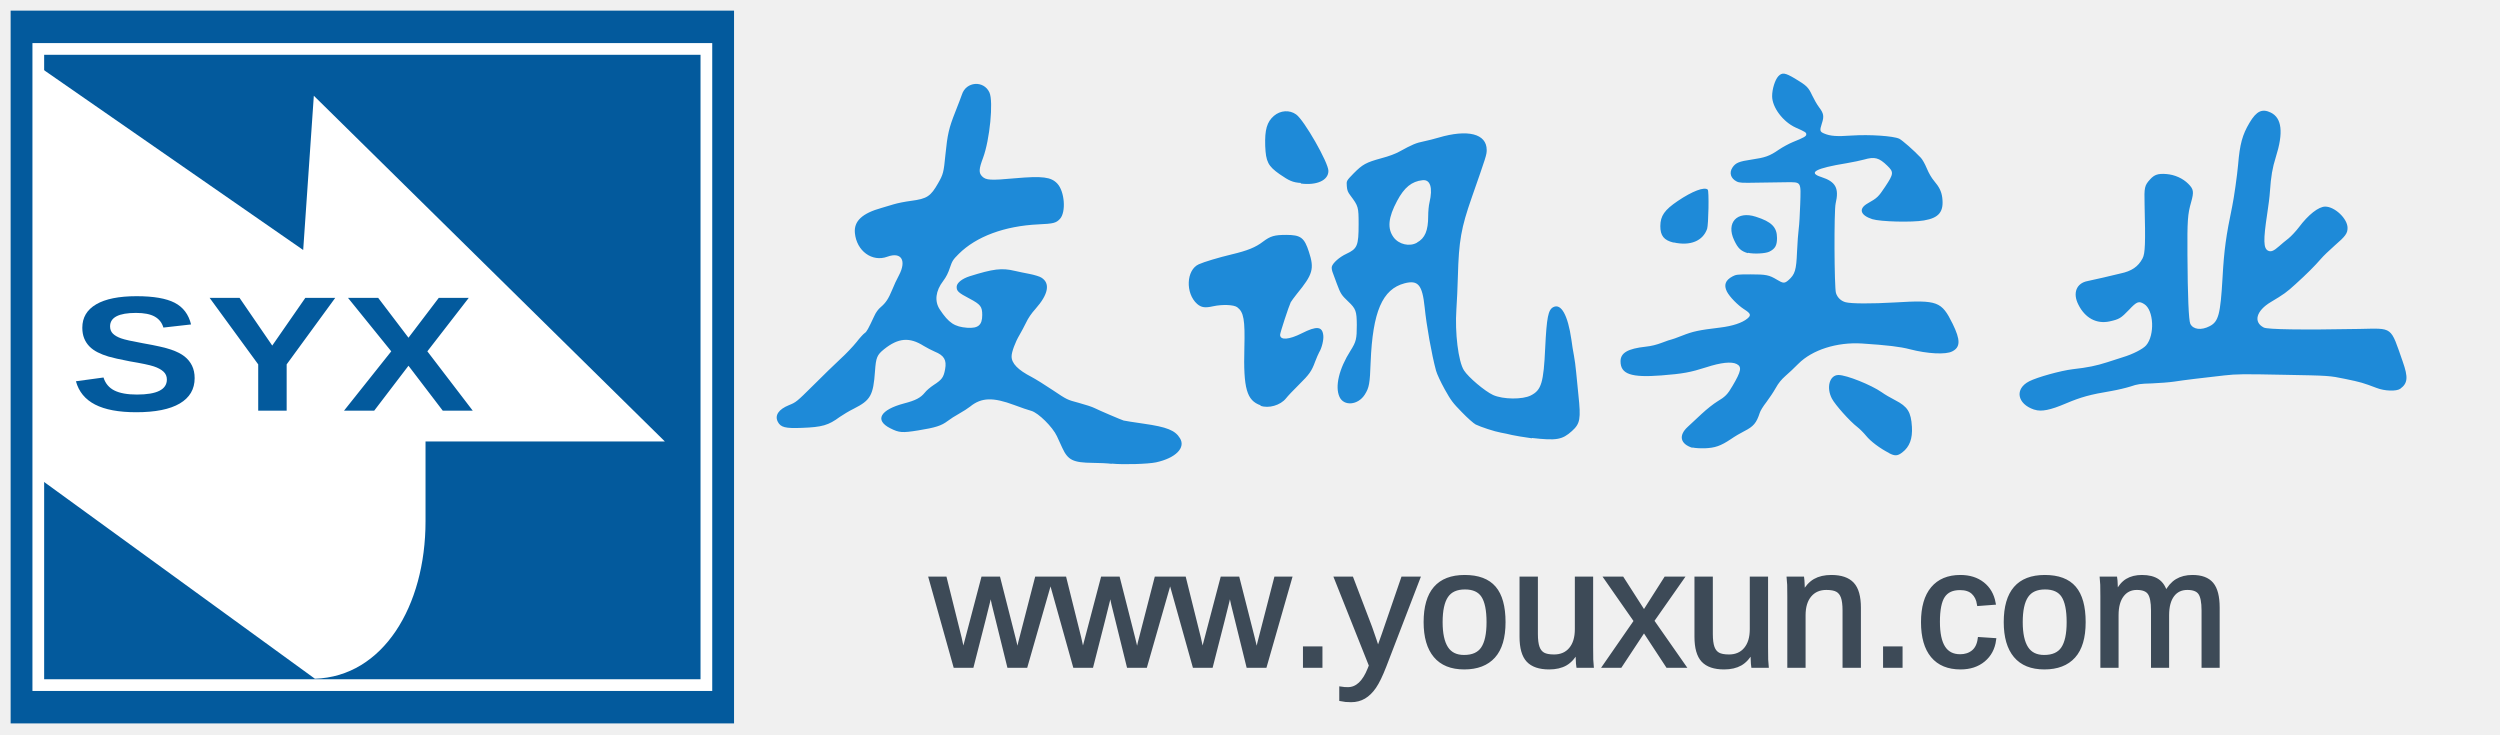
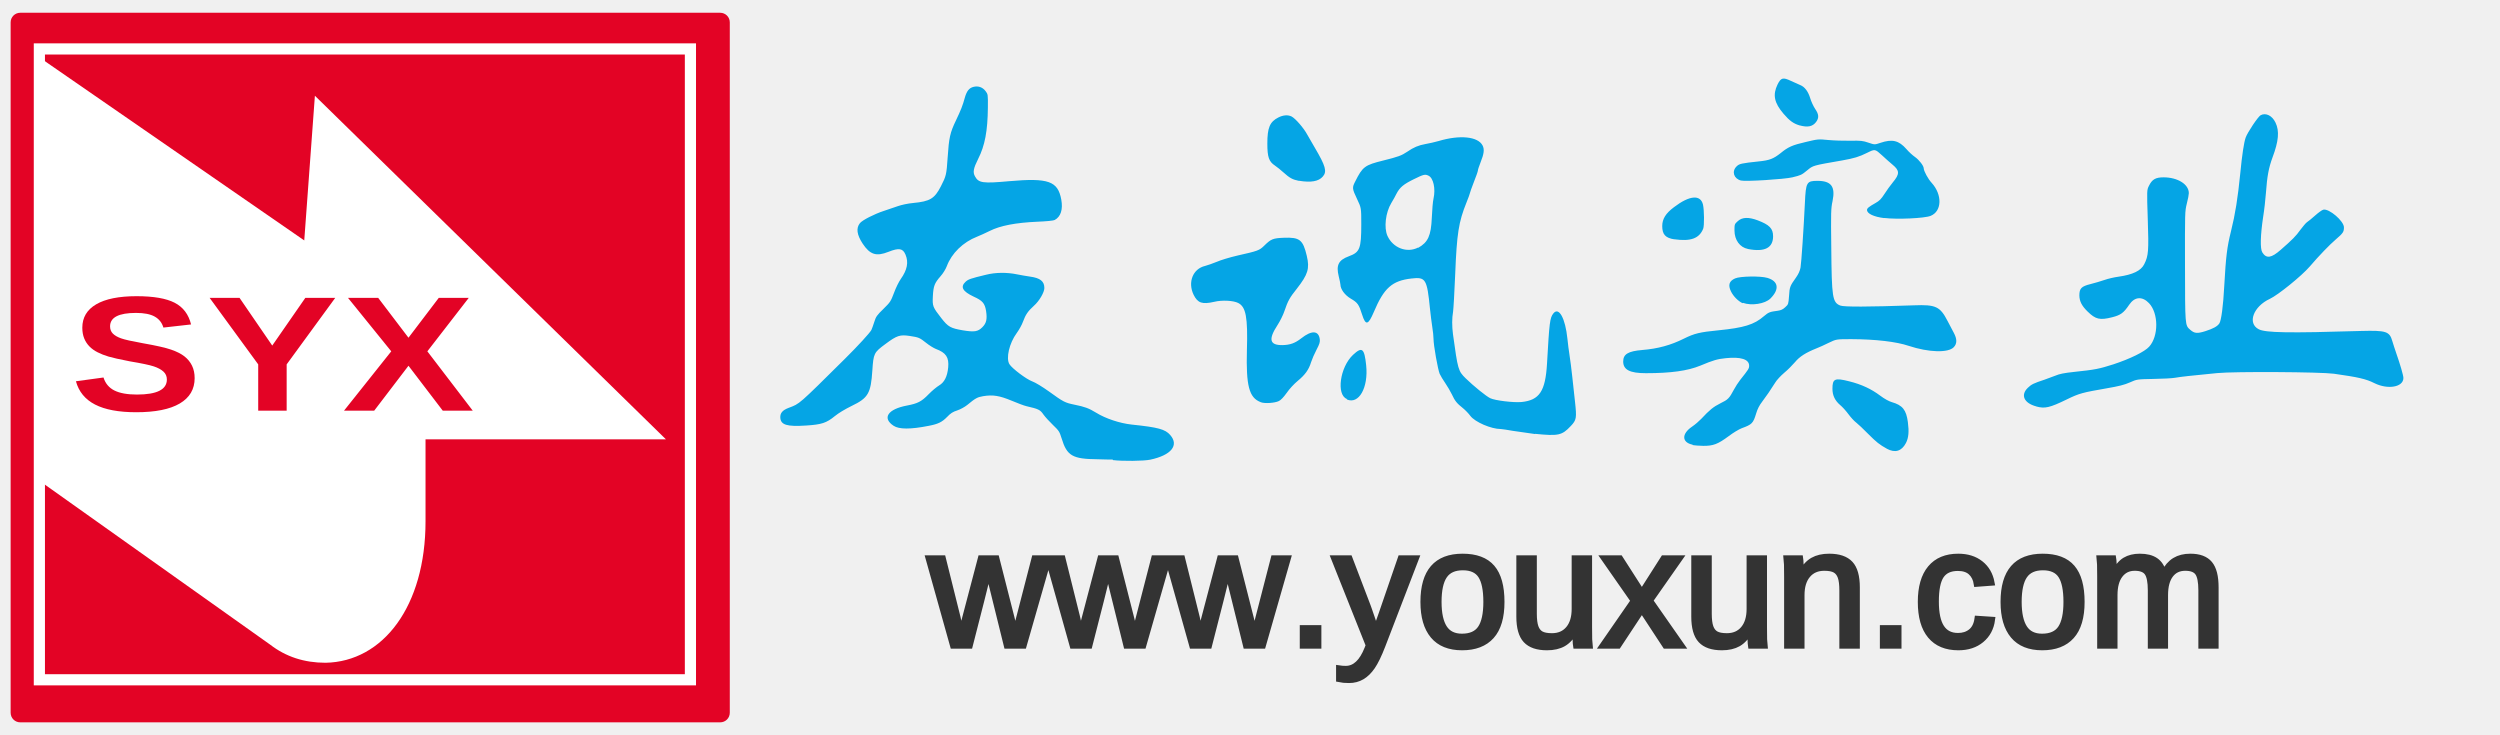
<svg xmlns="http://www.w3.org/2000/svg" viewBox="10 9 235 69" role="img" aria-label="友讯实业">
-   <rect x="11" y="10" width="68" height="67" fill="#035A9D" />
-   <rect x="13.6" y="13.6" width="62.8" height="59.8" fill="none" stroke="#fff" stroke-width="1.1" />
-   <path d="M14 15.5L38.5 32.5L39.5 18L72.5 50.5L50 50.5L50 58C50 66 46 72.6 39.6 72.8L14 54.2Z" fill="#fff" />
-   <path d="M28.297 44.546Q28.297 46.103 26.9 46.927Q25.504 47.75 22.803 47.75Q20.338 47.75 18.937 47.028Q17.537 46.306 17.137 44.839L19.729 44.485Q19.993 45.328 20.757 45.708Q21.521 46.088 22.876 46.088Q25.686 46.088 25.686 44.674Q25.686 44.222 25.363 43.929Q25.04 43.635 24.454 43.44Q23.867 43.244 22.203 42.966Q20.766 42.687 20.202 42.518Q19.638 42.349 19.183 42.119Q18.728 41.89 18.41 41.567Q18.092 41.243 17.914 40.807Q17.737 40.37 17.737 39.806Q17.737 38.369 19.042 37.606Q20.347 36.842 22.839 36.842Q25.222 36.842 26.418 37.459Q27.614 38.076 27.96 39.498L25.359 39.791Q25.159 39.106 24.545 38.76Q23.931 38.414 22.785 38.414Q20.347 38.414 20.347 39.678Q20.347 40.092 20.606 40.355Q20.866 40.619 21.375 40.803Q21.884 40.987 23.44 41.266Q25.286 41.589 26.082 41.864Q26.878 42.138 27.342 42.503Q27.805 42.868 28.051 43.376Q28.297 43.884 28.297 44.546ZM36.946 43.252V47.6H34.272V43.252L29.706 37.0H32.517L35.591 41.484L38.701 37.0H41.512ZM51.617 47.6 48.397 43.38 45.177 47.6H42.34L46.778 42.025L42.712 37.0H45.55L48.397 40.746L51.244 37.0H54.063L50.171 42.025L54.436 47.6Z" fill="#035A9D" />
-   <path d="M 114.50 52.60 C 114.11 52.55 113.32 52.51 112.73 52.51 C 110.88 52.49 110.39 52.26 109.86 51.11 C 109.71 50.80 109.48 50.30 109.35 50.00 C 108.95 49.14 107.60 47.80 106.94 47.62 C 106.68 47.55 105.96 47.31 105.36 47.08 C 103.33 46.32 102.25 46.36 101.19 47.22 C 100.99 47.38 100.54 47.67 100.18 47.87 C 99.81 48.07 99.32 48.39 99.07 48.58 C 98.49 49.02 97.92 49.20 96.30 49.46 C 94.81 49.70 94.52 49.68 93.69 49.26 C 92.18 48.50 92.73 47.52 94.99 46.92 C 96.07 46.64 96.54 46.39 96.93 45.91 C 97.08 45.71 97.45 45.40 97.75 45.20 C 98.54 44.69 98.70 44.48 98.84 43.71 C 99.00 42.84 98.75 42.41 97.86 42.05 C 97.58 41.93 97.12 41.69 96.82 41.51 C 95.49 40.67 94.43 40.76 93.10 41.83 C 92.44 42.36 92.34 42.61 92.25 43.89 C 92.09 46.17 91.83 46.62 90.27 47.41 C 89.82 47.63 89.23 47.99 88.94 48.19 C 87.87 48.98 87.29 49.15 85.37 49.22 C 83.82 49.28 83.39 49.17 83.12 48.66 C 82.80 48.05 83.18 47.48 84.17 47.08 C 84.82 46.82 84.89 46.77 86.45 45.22 C 87.33 44.34 88.47 43.23 88.99 42.75 C 89.51 42.28 90.19 41.56 90.51 41.16 C 90.82 40.76 91.17 40.38 91.28 40.31 C 91.47 40.19 91.61 39.93 92.17 38.73 C 92.34 38.35 92.55 38.07 92.80 37.86 C 93.27 37.46 93.52 37.08 93.87 36.23 C 94.02 35.85 94.30 35.24 94.50 34.88 C 95.24 33.48 94.72 32.65 93.41 33.13 C 91.98 33.66 90.52 32.59 90.36 30.91 C 90.25 29.79 91.04 29.05 92.88 28.54 C 93.15 28.46 93.67 28.31 94.02 28.20 C 94.38 28.09 95.10 27.95 95.64 27.88 C 97.15 27.68 97.48 27.46 98.19 26.21 C 98.66 25.39 98.71 25.20 98.87 23.54 C 99.06 21.65 99.19 21.05 99.79 19.54 C 100.08 18.81 100.36 18.07 100.42 17.89 C 100.81 16.65 102.48 16.53 103.01 17.70 C 103.39 18.55 103.04 22.13 102.41 23.83 C 102.01 24.89 101.99 25.25 102.32 25.58 C 102.68 25.94 103.10 25.97 105.38 25.76 C 108.00 25.53 108.80 25.63 109.39 26.26 C 110.08 27.00 110.22 28.93 109.64 29.57 C 109.28 29.96 109.03 30.03 107.62 30.09 C 104.43 30.24 101.77 31.23 100.12 32.87 C 99.58 33.41 99.51 33.52 99.29 34.17 C 99.13 34.66 98.94 35.04 98.66 35.41 C 97.94 36.35 97.83 37.32 98.34 38.09 C 99.18 39.36 99.73 39.72 100.92 39.81 C 101.95 39.88 102.33 39.56 102.33 38.61 C 102.33 37.82 102.18 37.62 101.12 37.06 C 100.07 36.51 99.90 36.35 99.93 35.92 C 99.96 35.58 100.45 35.19 101.14 34.97 C 103.37 34.27 104.17 34.17 105.38 34.46 C 105.70 34.53 106.33 34.67 106.78 34.75 C 107.23 34.84 107.73 34.99 107.88 35.09 C 108.75 35.62 108.55 36.67 107.33 38.04 C 106.95 38.46 106.64 38.92 106.45 39.33 C 106.28 39.67 106.00 40.21 105.82 40.51 C 105.43 41.17 105.09 42.09 105.09 42.49 C 105.08 43.15 105.68 43.77 106.96 44.43 C 107.32 44.62 108.23 45.18 108.97 45.68 C 110.31 46.58 110.32 46.58 111.41 46.87 C 112.01 47.03 112.68 47.25 112.89 47.36 C 113.33 47.58 115.36 48.45 115.62 48.53 C 115.72 48.56 116.57 48.69 117.53 48.83 C 119.69 49.14 120.47 49.45 120.92 50.20 C 121.47 51.09 120.51 52.06 118.67 52.46 C 117.94 52.62 115.58 52.69 114.50 52.58 Z M 187.60 51.60 C 186.70 51.14 185.84 50.49 185.41 49.96 C 185.18 49.68 184.81 49.31 184.59 49.14 C 183.88 48.60 182.51 47.06 182.20 46.47 C 181.65 45.42 181.98 44.25 182.82 44.25 C 183.57 44.25 185.89 45.18 186.88 45.87 C 187.15 46.07 187.72 46.40 188.15 46.62 C 189.32 47.22 189.64 47.73 189.72 49.12 C 189.79 50.23 189.50 51.01 188.81 51.53 C 188.37 51.87 188.11 51.88 187.56 51.59 Z M 169.10 51.10 C 167.94 50.74 167.76 49.94 168.64 49.13 C 168.89 48.90 169.49 48.35 169.95 47.91 C 170.42 47.47 171.08 46.95 171.41 46.75 C 172.18 46.29 172.39 46.08 172.86 45.27 C 173.68 43.88 173.75 43.48 173.25 43.22 C 172.76 42.97 171.78 43.07 170.37 43.53 C 168.90 44.00 168.21 44.13 166.17 44.29 C 163.31 44.51 162.33 44.17 162.33 42.96 C 162.33 42.17 163.02 41.77 164.68 41.59 C 165.24 41.53 165.71 41.41 166.24 41.21 C 166.65 41.05 167.04 40.92 167.09 40.92 C 167.14 40.92 167.62 40.75 168.15 40.54 C 169.14 40.15 169.69 40.03 171.70 39.79 C 172.85 39.65 173.77 39.35 174.26 38.94 C 174.63 38.63 174.57 38.47 173.96 38.08 C 173.36 37.70 172.58 36.90 172.33 36.41 C 172.02 35.79 172.18 35.34 172.86 34.98 C 173.18 34.81 173.32 34.79 174.54 34.79 C 176.02 34.79 176.30 34.85 177.03 35.29 C 177.62 35.65 177.75 35.65 178.11 35.34 C 178.73 34.79 178.85 34.41 178.92 32.68 C 178.96 31.82 179.03 30.84 179.08 30.50 C 179.13 30.16 179.19 29.12 179.22 28.21 C 179.29 26.03 179.35 26.12 177.90 26.13 C 177.34 26.13 176.12 26.15 175.21 26.17 C 173.73 26.20 173.51 26.19 173.25 26.06 C 172.69 25.78 172.52 25.24 172.85 24.75 C 173.15 24.30 173.48 24.17 174.65 24.00 C 175.94 23.81 176.34 23.67 177.21 23.07 C 177.58 22.82 178.17 22.50 178.54 22.35 C 179.58 21.93 179.79 21.81 179.79 21.63 C 179.79 21.45 179.71 21.40 178.79 20.99 C 177.60 20.45 176.58 19.09 176.58 18.04 C 176.58 17.37 176.85 16.51 177.16 16.17 C 177.52 15.79 177.79 15.83 178.72 16.38 C 179.82 17.04 179.99 17.20 180.34 17.96 C 180.51 18.32 180.80 18.83 180.99 19.08 C 181.43 19.66 181.48 19.93 181.25 20.62 C 181.04 21.27 181.06 21.38 181.47 21.55 C 182.06 21.80 182.65 21.84 184.08 21.74 C 185.74 21.63 187.98 21.78 188.53 22.04 C 188.81 22.18 189.90 23.13 190.55 23.82 C 190.70 23.97 190.95 24.42 191.12 24.83 C 191.30 25.27 191.57 25.73 191.80 26.00 C 192.29 26.58 192.49 26.98 192.57 27.56 C 192.74 28.89 192.28 29.48 190.86 29.72 C 189.73 29.92 186.75 29.84 185.99 29.60 C 184.86 29.23 184.68 28.62 185.56 28.12 C 186.46 27.61 186.57 27.51 187.20 26.56 C 188.01 25.34 188.03 25.18 187.41 24.58 C 186.63 23.82 186.22 23.71 185.22 24.00 C 184.90 24.09 184.17 24.24 183.59 24.34 C 180.65 24.82 179.91 25.23 181.20 25.64 C 182.56 26.08 182.89 26.69 182.55 28.13 C 182.39 28.79 182.42 36.02 182.58 36.54 C 182.71 36.97 183.06 37.30 183.49 37.41 C 184.01 37.55 185.93 37.56 188.12 37.43 C 192.15 37.19 192.50 37.32 193.55 39.44 C 194.29 40.95 194.29 41.64 193.51 42.03 C 192.91 42.35 191.18 42.26 189.53 41.83 C 188.61 41.59 187.44 41.45 185.04 41.29 C 182.68 41.14 180.35 41.88 179.04 43.20 C 178.67 43.57 178.13 44.09 177.83 44.34 C 177.45 44.68 177.18 45.00 176.92 45.47 C 176.72 45.83 176.32 46.43 176.04 46.80 C 175.75 47.17 175.47 47.62 175.42 47.80 C 175.11 48.76 174.83 49.09 173.96 49.53 C 173.64 49.69 173.07 50.02 172.70 50.28 C 171.74 50.92 171.22 51.10 170.25 51.14 C 169.77 51.15 169.31 51.12 169.07 51.06 Z M 154.00 50.20 C 153.24 50.09 152.40 49.96 152.12 49.89 C 151.85 49.82 151.38 49.72 151.09 49.67 C 150.48 49.56 149.20 49.14 148.71 48.90 C 148.52 48.80 147.94 48.29 147.42 47.75 C 146.55 46.86 146.40 46.66 145.80 45.59 C 145.42 44.90 145.08 44.17 144.99 43.85 C 144.58 42.35 144.09 39.59 143.92 37.90 C 143.70 35.78 143.31 35.30 142.03 35.63 C 139.94 36.18 139.03 38.30 138.84 43.05 C 138.77 45.07 138.70 45.44 138.29 46.09 C 137.66 47.09 136.32 47.21 135.91 46.30 C 135.47 45.33 135.87 43.66 136.95 41.96 C 137.48 41.12 137.54 40.86 137.54 39.54 C 137.53 38.25 137.45 38.02 136.74 37.35 C 136.09 36.73 136.02 36.62 135.67 35.69 C 135.54 35.33 135.37 34.87 135.29 34.66 C 135.20 34.44 135.16 34.20 135.19 34.07 C 135.28 33.72 135.91 33.16 136.56 32.86 C 137.59 32.38 137.71 32.10 137.71 30.08 C 137.71 28.46 137.69 28.38 136.94 27.38 C 136.69 27.05 136.63 26.89 136.60 26.49 C 136.56 26.00 136.56 26.00 137.24 25.30 C 138.08 24.45 138.41 24.27 139.83 23.88 C 140.58 23.68 141.17 23.46 141.58 23.23 C 142.74 22.59 143.12 22.43 143.83 22.29 C 144.22 22.21 144.84 22.05 145.21 21.94 C 147.98 21.12 149.75 21.57 149.75 23.10 C 149.75 23.55 149.70 23.69 148.34 27.58 C 147.35 30.41 147.13 31.63 147.04 35.00 C 147.02 35.94 146.95 37.33 146.90 38.09 C 146.75 40.27 147.08 42.98 147.61 43.81 C 148.03 44.47 149.57 45.77 150.35 46.13 C 151.28 46.55 153.12 46.57 153.90 46.17 C 154.89 45.67 155.10 44.98 155.25 41.67 C 155.39 38.82 155.53 38.12 156.01 37.87 C 156.75 37.49 157.38 38.63 157.71 40.92 C 157.77 41.40 157.88 42.07 157.95 42.42 C 158.02 42.76 158.11 43.47 158.16 44.00 C 158.21 44.53 158.31 45.48 158.37 46.12 C 158.61 48.38 158.54 48.82 157.76 49.52 C 156.85 50.34 156.31 50.43 154.00 50.17 Z M 201.20 47.50 C 199.61 46.97 199.35 45.55 200.75 44.84 C 201.51 44.45 203.73 43.84 204.81 43.71 C 206.30 43.54 207.05 43.38 208.08 43.05 C 208.56 42.89 209.22 42.68 209.54 42.58 C 210.48 42.30 211.43 41.81 211.73 41.47 C 212.57 40.51 212.46 38.13 211.55 37.58 C 211.05 37.27 210.86 37.34 210.13 38.12 C 209.37 38.91 209.21 39.01 208.31 39.21 C 207.08 39.48 205.99 38.90 205.36 37.62 C 204.82 36.55 205.18 35.62 206.23 35.42 C 206.49 35.37 207.16 35.22 207.71 35.09 C 208.26 34.95 208.98 34.78 209.31 34.71 C 210.37 34.49 210.99 34.07 211.40 33.29 C 211.65 32.83 211.68 31.83 211.59 28.21 C 211.55 26.61 211.58 26.44 212.12 25.85 C 212.52 25.41 212.87 25.30 213.64 25.36 C 214.42 25.42 215.18 25.76 215.70 26.28 C 216.20 26.78 216.24 27.03 215.97 27.99 C 215.64 29.13 215.60 29.71 215.62 32.96 C 215.64 36.84 215.74 39.14 215.89 39.44 C 216.16 39.98 216.92 40.07 217.71 39.66 C 218.54 39.23 218.72 38.57 218.92 35.08 C 219.06 32.54 219.25 31.15 219.83 28.38 C 220.00 27.56 220.29 25.51 220.38 24.50 C 220.54 22.55 220.78 21.67 221.46 20.53 C 222.11 19.44 222.64 19.19 223.45 19.58 C 224.50 20.09 224.66 21.46 223.92 23.79 C 223.61 24.78 223.47 25.57 223.37 27.04 C 223.35 27.45 223.23 28.37 223.12 29.08 C 222.74 31.58 222.76 32.36 223.21 32.57 C 223.48 32.69 223.72 32.60 224.23 32.15 C 224.45 31.95 224.85 31.62 225.11 31.42 C 225.37 31.21 225.81 30.74 226.10 30.36 C 226.98 29.18 227.95 28.42 228.57 28.42 C 229.47 28.42 230.67 29.56 230.67 30.42 C 230.67 30.94 230.48 31.20 229.44 32.10 C 228.97 32.51 228.39 33.07 228.15 33.35 C 227.59 34.00 226.84 34.75 225.78 35.71 C 224.95 36.47 224.67 36.67 223.46 37.39 C 222.08 38.21 221.79 39.28 222.80 39.79 C 223.15 39.97 226.35 40.02 231.79 39.92 C 234.98 39.86 234.68 39.63 235.86 43.00 C 236.38 44.48 236.33 45.02 235.63 45.54 C 235.28 45.80 234.16 45.77 233.38 45.46 C 232.14 44.99 231.91 44.92 230.46 44.62 C 228.96 44.31 228.96 44.31 224.67 44.23 C 220.80 44.15 220.25 44.16 219.08 44.29 C 217.03 44.52 215.27 44.73 214.38 44.87 C 213.92 44.94 212.98 45.01 212.28 45.04 C 211.17 45.07 210.94 45.10 210.27 45.33 C 209.86 45.46 209.06 45.65 208.49 45.75 C 206.45 46.09 205.63 46.32 204.18 46.93 C 202.73 47.55 201.88 47.72 201.25 47.51 Z M 128.50 47.10 C 127.19 46.65 126.87 45.52 126.97 41.71 C 127.04 39.04 126.91 38.34 126.30 37.88 C 125.98 37.64 124.90 37.60 124.03 37.79 C 123.27 37.96 122.93 37.91 122.53 37.57 C 121.41 36.57 121.50 34.37 122.69 33.84 C 123.18 33.62 124.53 33.21 125.79 32.91 C 127.26 32.56 128.03 32.25 128.73 31.71 C 129.42 31.19 129.80 31.08 130.91 31.08 C 132.27 31.08 132.61 31.34 133.04 32.68 C 133.56 34.27 133.41 34.79 131.91 36.62 C 131.65 36.95 131.39 37.30 131.33 37.41 C 131.16 37.75 130.33 40.27 130.33 40.47 C 130.33 41.00 131.16 40.94 132.37 40.33 C 133.77 39.62 134.30 39.67 134.39 40.53 C 134.44 40.93 134.25 41.72 134.00 42.12 C 133.92 42.26 133.75 42.66 133.62 43.00 C 133.29 43.90 133.08 44.19 132.09 45.17 C 131.60 45.65 131.06 46.22 130.88 46.45 C 130.36 47.10 129.24 47.42 128.48 47.14 Z M 174.30 32.80 C 173.64 32.60 173.37 32.35 173.01 31.58 C 172.23 29.94 173.28 28.80 175.04 29.37 C 176.53 29.84 177.04 30.36 177.04 31.37 C 177.04 32.08 176.86 32.39 176.31 32.66 C 175.93 32.84 174.85 32.89 174.29 32.76 Z M 143.20 31.80 C 143.95 31.39 144.25 30.68 144.25 29.31 C 144.25 28.89 144.30 28.32 144.37 28.04 C 144.70 26.64 144.45 25.85 143.71 25.94 C 142.70 26.05 142.00 26.62 141.33 27.88 C 140.49 29.45 140.39 30.48 141.00 31.31 C 141.50 31.98 142.50 32.21 143.20 31.81 Z M 167.30 31.80 C 166.41 31.58 166.07 31.16 166.07 30.25 C 166.08 29.29 166.46 28.74 167.70 27.90 C 169.07 26.97 170.23 26.53 170.53 26.83 C 170.66 26.96 170.60 30.10 170.47 30.51 C 170.07 31.65 168.89 32.14 167.33 31.79 Z M 132.30 26.20 C 131.52 26.15 131.19 26.00 130.28 25.37 C 129.20 24.61 128.99 24.20 128.93 22.72 C 128.88 21.20 129.09 20.46 129.75 19.89 C 130.36 19.37 131.22 19.31 131.84 19.76 C 132.58 20.28 134.87 24.28 134.87 25.06 C 134.88 25.95 133.77 26.45 132.26 26.25 Z" fill="#1E8AD8" fill-rule="evenodd" />
-   <path d="M106.425 71.6H104.836L103.399 65.784L103.126 64.5Q103.057 64.842 102.913 65.484Q102.768 66.126 101.362 71.6H99.781L97.477 63.374H98.83L100.222 68.962Q100.275 69.144 100.548 70.467L100.678 69.905L102.396 63.374H103.863L105.3 69.023L105.65 70.467L105.885 69.411L107.444 63.374H108.782ZM117.669 71.6H116.08L114.643 65.784L114.369 64.5Q114.301 64.842 114.156 65.484Q114.012 66.126 112.606 71.6H111.024L108.721 63.374H110.074L111.465 68.962Q111.518 69.144 111.792 70.467L111.921 69.905L113.639 63.374H115.107L116.543 69.023L116.893 70.467L117.129 69.411L118.687 63.374H120.025ZM128.912 71.6H127.323L125.887 65.784L125.613 64.5Q125.544 64.842 125.4 65.484Q125.256 66.126 123.849 71.6H122.268L119.964 63.374H121.318L122.709 68.962Q122.762 69.144 123.036 70.467L123.165 69.905L124.883 63.374H126.35L127.787 69.023L128.137 70.467L128.373 69.411L129.931 63.374H131.269ZM132.653 71.6V69.935H134.135V71.6ZM137.009 74.831Q136.446 74.831 136.066 74.747V73.721Q136.355 73.767 136.705 73.767Q137.982 73.767 138.727 71.889L138.856 71.562L135.595 63.374H137.054L138.788 67.921Q138.826 68.027 138.879 68.175Q138.932 68.323 139.221 69.167Q139.51 70.011 139.533 70.11L140.065 68.612L141.866 63.374H143.311L140.148 71.6Q139.639 72.915 139.198 73.558Q138.757 74.2 138.221 74.515Q137.685 74.831 137.009 74.831ZM151.346 67.48Q151.346 69.639 150.396 70.695Q149.446 71.752 147.636 71.752Q145.835 71.752 144.915 70.654Q143.995 69.555 143.995 67.48Q143.995 63.222 147.682 63.222Q149.567 63.222 150.457 64.26Q151.346 65.298 151.346 67.48ZM149.91 67.48Q149.91 65.777 149.404 65.005Q148.898 64.233 147.705 64.233Q146.504 64.233 145.968 65.02Q145.432 65.807 145.432 67.48Q145.432 69.106 145.96 69.924Q146.489 70.741 147.621 70.741Q148.853 70.741 149.381 69.95Q149.91 69.16 149.91 67.48ZM154.387 63.374V68.59Q154.387 69.403 154.547 69.851Q154.707 70.3 155.056 70.498Q155.406 70.695 156.083 70.695Q157.071 70.695 157.641 70.019Q158.211 69.342 158.211 68.141V63.374H159.58V69.844Q159.58 71.281 159.625 71.6H158.333Q158.325 71.562 158.318 71.395Q158.31 71.227 158.299 71.011Q158.287 70.794 158.272 70.194H158.249Q157.778 71.045 157.158 71.399Q156.539 71.752 155.619 71.752Q154.266 71.752 153.638 71.079Q153.011 70.406 153.011 68.856V63.374ZM166.748 71.6 164.536 68.225 162.309 71.6H160.834L163.761 67.373L160.971 63.374H162.484L164.536 66.575L166.574 63.374H168.102L165.312 67.358L168.276 71.6ZM170.831 63.374V68.59Q170.831 69.403 170.99 69.851Q171.15 70.3 171.5 70.498Q171.849 70.695 172.526 70.695Q173.514 70.695 174.084 70.019Q174.655 69.342 174.655 68.141V63.374H176.023V69.844Q176.023 71.281 176.069 71.6H174.776Q174.769 71.562 174.761 71.395Q174.753 71.227 174.742 71.011Q174.731 70.794 174.715 70.194H174.693Q174.221 71.045 173.602 71.399Q172.982 71.752 172.062 71.752Q170.709 71.752 170.082 71.079Q169.455 70.406 169.455 68.856V63.374ZM183.374 71.6V66.385Q183.374 65.571 183.215 65.123Q183.055 64.674 182.705 64.477Q182.356 64.279 181.679 64.279Q180.691 64.279 180.121 64.956Q179.55 65.632 179.55 66.833V71.6H178.182V65.131Q178.182 63.694 178.136 63.374H179.429Q179.436 63.412 179.444 63.58Q179.452 63.747 179.463 63.964Q179.474 64.18 179.49 64.781H179.512Q179.984 63.929 180.603 63.576Q181.223 63.222 182.143 63.222Q183.496 63.222 184.123 63.895Q184.75 64.568 184.75 66.119V71.6ZM187.183 71.6V69.935H188.666V71.6ZM192.178 67.449Q192.178 69.091 192.695 69.882Q193.212 70.673 194.253 70.673Q194.983 70.673 195.473 70.277Q195.964 69.882 196.078 69.061L197.461 69.152Q197.302 70.338 196.45 71.045Q195.599 71.752 194.291 71.752Q192.565 71.752 191.657 70.661Q190.749 69.57 190.749 67.48Q190.749 65.404 191.661 64.313Q192.573 63.222 194.276 63.222Q195.538 63.222 196.37 63.876Q197.203 64.53 197.416 65.678L196.009 65.784Q195.903 65.1 195.469 64.697Q195.036 64.294 194.238 64.294Q193.151 64.294 192.664 65.017Q192.178 65.739 192.178 67.449ZM205.877 67.48Q205.877 69.639 204.927 70.695Q203.976 71.752 202.167 71.752Q200.365 71.752 199.445 70.654Q198.526 69.555 198.526 67.48Q198.526 63.222 202.213 63.222Q204.098 63.222 204.987 64.26Q205.877 65.298 205.877 67.48ZM204.44 67.48Q204.44 65.777 203.935 65.005Q203.429 64.233 202.235 64.233Q201.034 64.233 200.498 65.02Q199.962 65.807 199.962 67.48Q199.962 69.106 200.491 69.924Q201.019 70.741 202.152 70.741Q203.383 70.741 203.912 69.95Q204.44 69.16 204.44 67.48ZM212.369 71.6V66.385Q212.369 65.191 212.042 64.735Q211.715 64.279 210.864 64.279Q209.99 64.279 209.48 64.948Q208.971 65.617 208.971 66.833V71.6H207.61V65.131Q207.61 63.694 207.565 63.374H208.857Q208.865 63.412 208.872 63.58Q208.88 63.747 208.891 63.964Q208.903 64.18 208.918 64.781H208.941Q209.381 63.907 209.952 63.564Q210.522 63.222 211.343 63.222Q212.278 63.222 212.821 63.595Q213.365 63.967 213.578 64.781H213.601Q214.026 63.952 214.631 63.587Q215.235 63.222 216.094 63.222Q217.341 63.222 217.907 63.899Q218.474 64.576 218.474 66.119V71.6H217.121V66.385Q217.121 65.191 216.794 64.735Q216.467 64.279 215.615 64.279Q214.718 64.279 214.22 64.944Q213.722 65.609 213.722 66.833V71.6Z" fill="#3D4A57" stroke="#3D4A57" stroke-width=".35" />
+   <rect x="11" y="10.2" width="67.6" height="66.7" rx="0.9" fill="#E30325" />
+   <rect x="13.7" y="13.6" width="61.2" height="59.3" fill="none" stroke="#fff" stroke-width="1.05" />
+   <path d="M14 14.6L38.6 31.6L39.6 18L72.6 50.3L50 50.3L50 58C50 66 46 71.2 40.6 71.3Q37.6 71.3 35.4 69.6L14 54.4Z" fill="#fff" />
+   <path d="M28.297 44.546Q28.297 46.103 26.9 46.927Q25.504 47.75 22.803 47.75Q20.338 47.75 18.937 47.028Q17.537 46.306 17.137 44.839L19.729 44.485Q19.993 45.328 20.757 45.708Q21.521 46.088 22.876 46.088Q25.686 46.088 25.686 44.674Q25.686 44.222 25.363 43.929Q25.04 43.635 24.454 43.44Q23.867 43.244 22.203 42.966Q20.766 42.687 20.202 42.518Q19.638 42.349 19.183 42.119Q18.728 41.89 18.41 41.567Q18.092 41.243 17.914 40.807Q17.737 40.37 17.737 39.806Q17.737 38.369 19.042 37.606Q20.347 36.842 22.839 36.842Q25.222 36.842 26.418 37.459Q27.614 38.076 27.96 39.498L25.359 39.791Q25.159 39.106 24.545 38.76Q23.931 38.414 22.785 38.414Q20.347 38.414 20.347 39.678Q20.347 40.092 20.606 40.355Q20.866 40.619 21.375 40.803Q21.884 40.987 23.44 41.266Q25.286 41.589 26.082 41.864Q26.878 42.138 27.342 42.503Q27.805 42.868 28.051 43.376Q28.297 43.884 28.297 44.546ZM36.946 43.252V47.6H34.272V43.252L29.706 37.0H32.517L35.591 41.484L38.701 37.0H41.512ZM51.617 47.6 48.397 43.38 45.177 47.6H42.34L46.778 42.025L42.712 37.0H45.55L48.397 40.746L51.244 37.0H54.063L50.171 42.025L54.436 47.6Z" fill="#E30325" />
+   <path d="M 114.60 52.20 C 114.35 52.21 113.69 52.18 113.17 52.17 C 110.81 52.15 110.29 51.85 109.79 50.20 C 109.59 49.56 109.54 49.49 108.98 48.95 C 108.65 48.63 108.24 48.19 108.08 47.96 C 107.78 47.52 107.62 47.44 106.48 47.18 C 106.26 47.13 105.63 46.89 105.08 46.66 C 103.95 46.19 103.33 46.09 102.42 46.24 C 101.88 46.33 101.69 46.43 100.93 47.06 C 100.68 47.26 100.28 47.48 99.98 47.58 C 99.57 47.71 99.35 47.85 99.04 48.18 C 98.55 48.68 98.19 48.86 97.29 49.03 C 95.57 49.37 94.52 49.36 94.01 49.03 C 92.89 48.30 93.45 47.46 95.26 47.12 C 96.26 46.93 96.62 46.75 97.29 46.06 C 97.61 45.73 98.06 45.36 98.28 45.23 C 98.77 44.94 99.05 44.39 99.13 43.54 C 99.22 42.59 98.92 42.15 97.97 41.80 C 97.75 41.71 97.34 41.46 97.06 41.23 C 96.44 40.74 96.37 40.71 95.52 40.58 C 94.60 40.44 94.31 40.53 93.24 41.33 C 92.14 42.14 92.11 42.22 92.00 43.83 C 91.86 45.98 91.61 46.41 90.05 47.16 C 89.44 47.46 88.82 47.83 88.48 48.11 C 87.69 48.76 87.22 48.91 85.77 49.00 C 83.98 49.12 83.40 48.94 83.35 48.28 C 83.32 47.83 83.55 47.56 84.13 47.34 C 85.19 46.94 85.00 47.11 89.42 42.73 C 90.66 41.50 91.75 40.31 91.91 40.02 C 91.96 39.92 92.08 39.58 92.18 39.27 C 92.34 38.76 92.42 38.64 93.04 38.04 C 93.69 37.40 93.73 37.34 94.04 36.52 C 94.21 36.05 94.50 35.47 94.67 35.23 C 95.28 34.37 95.42 33.66 95.12 32.94 C 94.87 32.34 94.51 32.28 93.52 32.67 C 92.37 33.13 91.78 32.94 91.09 31.90 C 90.54 31.06 90.46 30.45 90.83 29.98 C 91.05 29.70 92.18 29.12 93.07 28.83 C 93.47 28.70 94.06 28.50 94.39 28.38 C 94.77 28.25 95.32 28.13 95.85 28.08 C 97.42 27.93 97.85 27.67 98.44 26.52 C 98.95 25.53 98.97 25.41 99.08 23.79 C 99.20 21.94 99.31 21.46 99.86 20.32 C 100.33 19.33 100.49 18.93 100.70 18.16 C 100.87 17.57 101.09 17.28 101.49 17.17 C 101.94 17.05 102.36 17.19 102.64 17.56 C 102.87 17.86 102.87 17.87 102.86 19.13 C 102.84 21.30 102.58 22.69 101.95 23.93 C 101.50 24.83 101.43 25.19 101.65 25.58 C 101.99 26.20 102.37 26.26 104.88 26.03 C 108.55 25.71 109.44 26.02 109.76 27.76 C 109.93 28.70 109.71 29.37 109.14 29.68 C 109.04 29.74 108.34 29.81 107.54 29.84 C 105.48 29.93 104.03 30.21 103.05 30.70 C 102.63 30.91 102.09 31.15 101.84 31.25 C 100.53 31.76 99.45 32.81 99.00 34.02 C 98.89 34.31 98.65 34.70 98.40 34.98 C 97.85 35.61 97.74 35.88 97.69 36.83 C 97.64 37.78 97.67 37.86 98.48 38.90 C 99.13 39.73 99.35 39.85 100.50 40.05 C 101.59 40.23 101.92 40.18 102.34 39.76 C 102.72 39.38 102.81 39.01 102.69 38.22 C 102.57 37.51 102.36 37.26 101.52 36.88 C 100.48 36.39 100.25 35.97 100.76 35.49 C 101.02 35.25 101.22 35.18 102.67 34.83 C 103.58 34.60 104.63 34.59 105.61 34.79 C 105.94 34.86 106.48 34.95 106.82 35.00 C 107.78 35.13 108.17 35.44 108.17 36.07 C 108.17 36.48 107.69 37.30 107.19 37.74 C 106.63 38.25 106.41 38.56 106.16 39.24 C 106.06 39.53 105.79 40.01 105.57 40.31 C 104.87 41.26 104.54 42.69 104.89 43.24 C 105.14 43.64 106.48 44.65 107.03 44.85 C 107.32 44.95 107.99 45.36 108.62 45.81 C 109.97 46.79 110.12 46.86 111.00 47.04 C 111.98 47.24 112.34 47.37 113.03 47.79 C 113.93 48.35 115.27 48.79 116.38 48.91 C 118.88 49.17 119.53 49.35 120.00 49.89 C 120.85 50.86 120.10 51.79 118.12 52.21 C 117.50 52.34 115.54 52.36 114.62 52.25 Z M 187.40 51.20 C 186.65 50.78 186.41 50.59 185.58 49.76 C 185.15 49.32 184.65 48.85 184.48 48.72 C 184.30 48.59 183.98 48.24 183.75 47.93 C 183.53 47.63 183.18 47.24 182.97 47.07 C 182.49 46.66 182.25 46.17 182.25 45.55 C 182.25 44.60 182.46 44.50 183.81 44.84 C 184.98 45.13 185.90 45.56 186.75 46.20 C 187.14 46.49 187.55 46.72 187.83 46.80 C 188.84 47.09 189.19 47.53 189.34 48.68 C 189.46 49.57 189.41 50.15 189.16 50.64 C 188.75 51.42 188.14 51.60 187.36 51.18 Z M 169.10 50.80 C 168.08 50.59 168.05 49.78 169.06 49.10 C 169.33 48.92 169.71 48.59 169.92 48.37 C 170.69 47.54 171.06 47.24 171.72 46.91 C 172.44 46.56 172.55 46.45 172.99 45.62 C 173.13 45.35 173.40 44.94 173.58 44.71 C 174.35 43.74 174.42 43.64 174.42 43.38 C 174.42 42.77 173.63 42.52 172.21 42.67 C 171.43 42.75 171.05 42.86 169.83 43.37 C 168.64 43.86 167.05 44.08 164.71 44.08 C 163.21 44.08 162.58 43.76 162.58 42.98 C 162.58 42.29 163.05 42.01 164.37 41.90 C 165.84 41.78 167.05 41.45 168.29 40.83 C 169.28 40.34 169.78 40.22 171.52 40.05 C 173.93 39.81 174.89 39.52 175.81 38.72 C 176.25 38.35 176.35 38.31 177.11 38.21 C 177.41 38.17 177.60 38.08 177.81 37.88 C 178.11 37.61 178.11 37.59 178.17 36.82 C 178.22 35.98 178.26 35.88 178.81 35.11 C 179.06 34.76 179.19 34.46 179.25 34.15 C 179.33 33.69 179.54 30.56 179.66 28.08 C 179.75 26.13 179.82 26.00 180.84 26.00 C 182.14 26.00 182.54 26.54 182.26 27.90 C 182.11 28.59 182.10 28.96 182.14 32.30 C 182.18 36.97 182.25 37.42 182.98 37.72 C 183.30 37.86 185.63 37.85 189.92 37.70 C 191.96 37.62 192.37 37.81 193.07 39.17 C 193.25 39.51 193.52 40.02 193.66 40.29 C 193.97 40.87 193.97 41.30 193.66 41.63 C 193.14 42.19 191.29 42.13 189.42 41.51 C 188.26 41.12 186.33 40.89 184.04 40.88 C 182.62 40.88 182.62 40.88 181.91 41.22 C 181.52 41.42 180.99 41.65 180.74 41.75 C 179.74 42.15 179.16 42.52 178.73 43.04 C 178.50 43.31 178.05 43.77 177.72 44.04 C 177.39 44.32 177.01 44.73 176.88 44.95 C 176.41 45.70 176.04 46.23 175.65 46.75 C 175.38 47.10 175.20 47.45 175.08 47.86 C 174.80 48.79 174.69 48.90 173.73 49.25 C 173.46 49.35 172.90 49.69 172.48 50.01 C 171.48 50.75 171.04 50.92 170.10 50.91 C 169.70 50.90 169.26 50.87 169.12 50.84 Z M 154.30 49.80 C 153.65 49.71 152.71 49.58 152.21 49.50 C 151.70 49.41 151.19 49.33 151.08 49.33 C 150.17 49.33 148.64 48.67 148.21 48.09 C 148.05 47.87 147.74 47.55 147.52 47.37 C 146.95 46.92 146.76 46.69 146.48 46.08 C 146.34 45.79 146.06 45.31 145.86 45.02 C 145.66 44.73 145.42 44.34 145.33 44.14 C 145.16 43.74 144.75 41.45 144.75 40.85 C 144.75 40.64 144.70 40.12 144.63 39.71 C 144.57 39.30 144.47 38.55 144.42 38.04 C 144.14 35.22 144.02 35.02 142.67 35.18 C 140.85 35.39 140.09 36.07 139.13 38.35 C 138.61 39.57 138.37 39.62 138.04 38.58 C 137.74 37.62 137.62 37.45 136.97 37.07 C 136.41 36.74 136.01 36.19 136.00 35.75 C 136.00 35.68 135.93 35.33 135.84 34.97 C 135.58 33.92 135.82 33.45 136.79 33.09 C 137.83 32.71 137.96 32.37 137.96 30.08 C 137.96 28.54 137.96 28.54 137.56 27.70 C 137.10 26.73 137.09 26.64 137.39 26.06 C 138.09 24.66 138.29 24.52 140.02 24.09 C 141.43 23.74 141.75 23.62 142.27 23.27 C 142.88 22.85 143.33 22.66 143.99 22.54 C 144.35 22.48 144.90 22.35 145.22 22.26 C 147.22 21.66 148.92 21.83 149.36 22.67 C 149.55 23.04 149.50 23.44 149.17 24.27 C 149.03 24.62 148.92 24.96 148.92 25.04 C 148.92 25.11 148.75 25.60 148.54 26.12 C 148.34 26.64 148.17 27.11 148.17 27.16 C 148.17 27.21 148.02 27.61 147.84 28.06 C 147.11 29.87 146.94 30.98 146.79 34.75 C 146.72 36.42 146.63 38.02 146.59 38.29 C 146.48 38.93 146.48 39.63 146.58 40.42 C 147.04 43.76 147.07 43.87 147.77 44.56 C 148.53 45.30 149.69 46.24 150.08 46.43 C 150.52 46.65 152.29 46.86 153.02 46.79 C 154.71 46.62 155.27 45.78 155.42 43.17 C 155.64 39.28 155.69 38.88 156.01 38.47 C 156.53 37.80 157.14 38.90 157.34 40.86 C 157.38 41.28 157.47 41.98 157.54 42.42 C 157.61 42.85 157.72 43.73 157.79 44.38 C 157.86 45.02 157.98 46.09 158.05 46.76 C 158.22 48.30 158.19 48.48 157.65 49.05 C 156.82 49.93 156.50 50.00 154.29 49.78 Z M 201.40 47.20 C 200.25 46.89 199.91 46.13 200.62 45.45 C 200.97 45.12 201.13 45.04 202.21 44.68 C 202.48 44.59 202.93 44.42 203.21 44.31 C 203.58 44.15 204.02 44.06 204.96 43.96 C 206.95 43.75 207.30 43.68 208.65 43.25 C 210.23 42.73 211.60 42.06 212.02 41.59 C 212.92 40.60 212.91 38.45 212.01 37.50 C 211.37 36.83 210.66 36.88 210.14 37.65 C 209.62 38.42 209.34 38.62 208.55 38.82 C 207.38 39.12 206.98 39.02 206.22 38.27 C 205.69 37.75 205.47 37.32 205.46 36.78 C 205.46 36.11 205.64 35.92 206.52 35.70 C 206.91 35.60 207.50 35.43 207.84 35.31 C 208.18 35.19 208.76 35.06 209.13 35.01 C 210.48 34.82 211.26 34.45 211.56 33.83 C 211.96 33.04 211.99 32.58 211.89 29.60 C 211.80 26.86 211.80 26.86 212.01 26.45 C 212.30 25.86 212.63 25.67 213.37 25.67 C 214.70 25.67 215.75 26.32 215.75 27.16 C 215.75 27.29 215.67 27.73 215.56 28.14 C 215.38 28.87 215.38 28.94 215.39 34.01 C 215.40 39.60 215.39 39.57 215.87 39.99 C 216.28 40.35 216.53 40.37 217.30 40.13 C 218.05 39.89 218.43 39.68 218.62 39.40 C 218.80 39.12 218.98 37.78 219.08 35.88 C 219.24 33.06 219.34 32.24 219.71 30.75 C 220.12 29.10 220.35 27.64 220.59 25.25 C 220.75 23.59 220.93 22.39 221.09 21.94 C 221.26 21.45 222.25 19.97 222.50 19.83 C 222.99 19.57 223.59 19.87 223.90 20.53 C 224.28 21.32 224.19 22.27 223.62 23.79 C 223.26 24.77 223.11 25.55 223.00 27.11 C 222.95 27.75 222.84 28.76 222.74 29.36 C 222.48 31.08 222.44 32.39 222.66 32.73 C 223.04 33.33 223.50 33.26 224.38 32.49 C 225.49 31.52 225.81 31.20 226.23 30.61 C 226.47 30.29 226.75 29.96 226.85 29.89 C 226.96 29.83 227.30 29.54 227.61 29.27 C 227.92 28.99 228.27 28.74 228.39 28.71 C 228.93 28.58 230.33 29.78 230.33 30.37 C 230.33 30.80 230.25 30.92 229.56 31.51 C 228.98 32.01 228.00 33.02 227.11 34.06 C 226.35 34.94 224.14 36.73 223.37 37.09 C 221.81 37.81 221.23 39.39 222.32 39.95 C 222.96 40.28 225.10 40.32 231.97 40.11 C 234.30 40.05 234.62 40.15 234.88 41.07 C 234.96 41.33 235.12 41.84 235.25 42.21 C 235.60 43.20 235.92 44.29 235.92 44.53 C 235.92 45.39 234.46 45.65 233.18 45.01 C 232.41 44.62 231.65 44.45 229.38 44.13 C 228.10 43.96 220.05 43.91 218.42 44.07 C 216.05 44.30 214.94 44.42 214.46 44.51 C 214.18 44.56 213.26 44.61 212.42 44.62 C 210.88 44.65 210.88 44.65 210.20 44.95 C 209.68 45.18 209.19 45.30 208.04 45.50 C 205.75 45.90 205.46 45.97 204.29 46.54 C 202.67 47.33 202.21 47.43 201.42 47.21 Z M 128.50 46.80 C 127.42 46.39 127.12 45.28 127.21 41.91 C 127.30 38.82 127.12 37.85 126.39 37.48 C 125.95 37.25 124.87 37.19 124.14 37.37 C 123.00 37.63 122.59 37.49 122.20 36.71 C 121.63 35.53 122.13 34.27 123.27 34.00 C 123.51 33.94 124.01 33.76 124.38 33.61 C 124.74 33.45 125.60 33.19 126.29 33.03 C 128.27 32.58 128.37 32.55 128.85 32.08 C 129.47 31.47 129.66 31.39 130.67 31.35 C 132.17 31.29 132.48 31.53 132.84 33.06 C 133.12 34.24 132.95 34.80 131.90 36.14 C 131.22 36.99 131.06 37.29 130.74 38.23 C 130.62 38.60 130.32 39.20 130.09 39.55 C 129.20 40.91 129.34 41.46 130.57 41.44 C 131.28 41.42 131.73 41.26 132.32 40.80 C 133.30 40.03 133.95 40.06 134.06 40.89 C 134.09 41.15 134.04 41.33 133.75 41.88 C 133.56 42.24 133.33 42.77 133.24 43.05 C 133.03 43.75 132.67 44.24 131.99 44.80 C 131.64 45.09 131.21 45.55 130.95 45.93 C 130.65 46.35 130.40 46.61 130.21 46.70 C 129.82 46.89 128.87 46.95 128.52 46.81 Z M 136.60 46.50 C 135.60 46.10 135.95 43.52 137.18 42.36 C 138.04 41.56 138.25 41.73 138.42 43.34 C 138.64 45.44 137.73 47.04 136.61 46.55 Z M 173.80 37.50 C 173.40 37.31 172.95 36.88 172.71 36.39 C 172.42 35.79 172.54 35.42 173.10 35.17 C 173.56 34.96 175.48 34.93 176.13 35.12 C 177.18 35.43 177.29 36.19 176.42 37.06 C 175.92 37.56 174.65 37.76 173.84 37.47 Z M 143.30 32.30 C 144.23 31.78 144.52 31.17 144.59 29.46 C 144.62 28.72 144.69 27.92 144.75 27.67 C 144.96 26.74 144.74 25.72 144.27 25.51 C 143.96 25.36 143.82 25.39 142.91 25.84 C 141.93 26.32 141.58 26.61 141.27 27.21 C 141.16 27.44 140.94 27.83 140.78 28.09 C 140.24 28.99 140.08 30.40 140.42 31.17 C 140.94 32.31 142.25 32.81 143.30 32.27 Z M 174.30 32.40 C 173.55 32.25 173.04 31.57 173.04 30.65 C 173.04 30.09 173.05 30.06 173.35 29.79 C 173.76 29.41 174.37 29.39 175.22 29.71 C 176.33 30.13 176.67 30.48 176.67 31.21 C 176.67 32.30 175.88 32.71 174.33 32.41 Z M 167.40 31.50 C 166.55 31.37 166.25 31.04 166.25 30.25 C 166.25 29.58 166.58 29.05 167.36 28.47 C 168.82 27.36 169.85 27.27 170.08 28.23 C 170.20 28.74 170.21 30.23 170.10 30.50 C 169.73 31.42 168.92 31.71 167.38 31.49 Z M 187.10 29.50 C 186.14 29.38 185.50 29.08 185.50 28.74 C 185.50 28.57 185.67 28.44 186.32 28.07 C 186.66 27.88 186.84 27.70 187.14 27.23 C 187.34 26.91 187.70 26.42 187.92 26.15 C 188.58 25.36 188.58 25.04 187.90 24.48 C 187.67 24.29 187.22 23.89 186.91 23.60 C 186.25 23.00 186.25 23.00 185.52 23.36 C 184.76 23.74 184.29 23.88 183.17 24.08 C 180.40 24.56 180.43 24.55 179.88 25.01 C 179.34 25.45 179.30 25.47 178.48 25.67 C 177.74 25.85 174.08 26.08 173.65 25.97 C 172.98 25.80 172.76 25.12 173.23 24.65 C 173.49 24.39 173.66 24.35 175.35 24.17 C 176.34 24.07 176.71 23.92 177.37 23.40 C 178.09 22.81 178.47 22.64 179.77 22.34 C 180.90 22.07 180.93 22.07 181.85 22.16 C 182.37 22.21 183.30 22.24 183.92 22.23 C 184.92 22.21 185.11 22.23 185.63 22.41 C 186.22 22.61 186.22 22.61 186.75 22.43 C 187.87 22.05 188.49 22.20 189.20 23.01 C 189.41 23.26 189.77 23.59 190.00 23.75 C 190.41 24.04 190.83 24.59 190.83 24.83 C 190.84 25.08 191.24 25.83 191.57 26.18 C 192.59 27.30 192.55 28.86 191.48 29.29 C 190.93 29.52 188.34 29.64 187.12 29.49 Z M 132.10 26.00 C 131.52 25.89 131.22 25.73 130.66 25.22 C 130.40 24.98 130.03 24.69 129.84 24.56 C 129.28 24.19 129.13 23.77 129.13 22.50 C 129.13 21.00 129.36 20.45 130.17 20.04 C 130.63 19.81 131.06 19.78 131.41 19.95 C 131.77 20.14 132.55 21.03 132.88 21.65 C 133.05 21.96 133.37 22.51 133.59 22.88 C 134.61 24.61 134.76 25.13 134.34 25.60 C 133.95 26.05 133.23 26.18 132.10 25.99 Z M 179.20 20.80 C 178.60 20.63 178.22 20.36 177.65 19.69 C 176.77 18.66 176.62 17.91 177.09 16.94 C 177.41 16.30 177.60 16.25 178.34 16.60 C 178.68 16.76 179.08 16.94 179.23 17.00 C 179.64 17.16 179.97 17.60 180.16 18.23 C 180.25 18.54 180.46 18.99 180.62 19.23 C 180.98 19.75 181.00 20.08 180.71 20.47 C 180.38 20.90 179.93 20.99 179.18 20.79 Z" fill="#05A5E5" fill-rule="evenodd" />
+   <path d="M106.225 69.7H104.636L103.199 63.884L102.926 62.6Q102.857 62.942 102.713 63.584Q102.568 64.226 101.162 69.7H99.581L97.277 61.474H98.63L100.022 67.062Q100.075 67.244 100.348 68.567L100.478 68.005L102.196 61.474H103.663L105.1 67.123L105.45 68.567L105.685 67.511L107.244 61.474H108.582ZM117.469 69.7H115.88L114.443 63.884L114.169 62.6Q114.101 62.942 113.956 63.584Q113.812 64.226 112.406 69.7H110.824L108.521 61.474H109.874L111.265 67.062Q111.318 67.244 111.592 68.567L111.721 68.005L113.439 61.474H114.907L116.343 67.123L116.693 68.567L116.929 67.511L118.487 61.474H119.825ZM128.712 69.7H127.123L125.687 63.884L125.413 62.6Q125.344 62.942 125.2 63.584Q125.056 64.226 123.649 69.7H122.068L119.764 61.474H121.118L122.509 67.062Q122.562 67.244 122.836 68.567L122.965 68.005L124.683 61.474H126.15L127.587 67.123L127.937 68.567L128.173 67.511L129.731 61.474H131.069ZM132.453 69.7V68.035H133.935V69.7ZM136.809 72.931Q136.246 72.931 135.866 72.847V71.821Q136.155 71.867 136.505 71.867Q137.782 71.867 138.527 69.989L138.656 69.662L135.395 61.474H136.854L138.588 66.021Q138.626 66.127 138.679 66.275Q138.732 66.423 139.021 67.267Q139.31 68.111 139.333 68.21L139.865 66.712L141.666 61.474H143.111L139.948 69.7Q139.439 71.015 138.998 71.658Q138.557 72.3 138.021 72.615Q137.485 72.931 136.809 72.931ZM151.146 65.58Q151.146 67.739 150.196 68.795Q149.246 69.852 147.436 69.852Q145.635 69.852 144.715 68.754Q143.795 67.655 143.795 65.58Q143.795 61.322 147.482 61.322Q149.367 61.322 150.257 62.36Q151.146 63.398 151.146 65.58ZM149.71 65.58Q149.71 63.877 149.204 63.105Q148.698 62.333 147.505 62.333Q146.304 62.333 145.768 63.12Q145.232 63.907 145.232 65.58Q145.232 67.206 145.76 68.024Q146.289 68.841 147.421 68.841Q148.653 68.841 149.181 68.05Q149.71 67.26 149.71 65.58ZM154.187 61.474V66.69Q154.187 67.503 154.347 67.951Q154.507 68.4 154.856 68.598Q155.206 68.795 155.883 68.795Q156.871 68.795 157.441 68.119Q158.011 67.442 158.011 66.241V61.474H159.38V67.944Q159.38 69.381 159.425 69.7H158.133Q158.125 69.662 158.118 69.495Q158.11 69.327 158.099 69.111Q158.087 68.894 158.072 68.294H158.049Q157.578 69.145 156.958 69.499Q156.339 69.852 155.419 69.852Q154.066 69.852 153.438 69.179Q152.811 68.506 152.811 66.956V61.474ZM166.548 69.7 164.336 66.325 162.109 69.7H160.634L163.561 65.473L160.771 61.474H162.284L164.336 64.675L166.374 61.474H167.902L165.112 65.458L168.076 69.7ZM170.631 61.474V66.69Q170.631 67.503 170.79 67.951Q170.95 68.4 171.3 68.598Q171.649 68.795 172.326 68.795Q173.314 68.795 173.884 68.119Q174.455 67.442 174.455 66.241V61.474H175.823V67.944Q175.823 69.381 175.869 69.7H174.576Q174.569 69.662 174.561 69.495Q174.553 69.327 174.542 69.111Q174.531 68.894 174.515 68.294H174.493Q174.021 69.145 173.402 69.499Q172.782 69.852 171.862 69.852Q170.509 69.852 169.882 69.179Q169.255 68.506 169.255 66.956V61.474ZM183.174 69.7V64.485Q183.174 63.671 183.015 63.223Q182.855 62.774 182.505 62.577Q182.156 62.379 181.479 62.379Q180.491 62.379 179.921 63.056Q179.35 63.732 179.35 64.933V69.7H177.982V63.231Q177.982 61.794 177.936 61.474H179.229Q179.236 61.512 179.244 61.68Q179.252 61.847 179.263 62.064Q179.274 62.28 179.29 62.881H179.312Q179.784 62.029 180.403 61.676Q181.023 61.322 181.943 61.322Q183.296 61.322 183.923 61.995Q184.55 62.668 184.55 64.219V69.7ZM186.983 69.7V68.035H188.466V69.7ZM191.978 65.549Q191.978 67.191 192.495 67.982Q193.012 68.773 194.053 68.773Q194.783 68.773 195.273 68.377Q195.764 67.982 195.878 67.161L197.261 67.252Q197.102 68.438 196.25 69.145Q195.399 69.852 194.091 69.852Q192.365 69.852 191.457 68.761Q190.549 67.67 190.549 65.58Q190.549 63.504 191.461 62.413Q192.373 61.322 194.076 61.322Q195.338 61.322 196.17 61.976Q197.003 62.63 197.216 63.778L195.809 63.884Q195.703 63.2 195.269 62.797Q194.836 62.394 194.038 62.394Q192.951 62.394 192.464 63.117Q191.978 63.839 191.978 65.549ZM205.677 65.58Q205.677 67.739 204.727 68.795Q203.776 69.852 201.967 69.852Q200.165 69.852 199.245 68.754Q198.326 67.655 198.326 65.58Q198.326 61.322 202.013 61.322Q203.898 61.322 204.787 62.36Q205.677 63.398 205.677 65.58ZM204.24 65.58Q204.24 63.877 203.735 63.105Q203.229 62.333 202.035 62.333Q200.834 62.333 200.298 63.12Q199.762 63.907 199.762 65.58Q199.762 67.206 200.291 68.024Q200.819 68.841 201.952 68.841Q203.183 68.841 203.712 68.05Q204.24 67.26 204.24 65.58ZM212.169 69.7V64.485Q212.169 63.291 211.842 62.835Q211.515 62.379 210.664 62.379Q209.79 62.379 209.28 63.048Q208.771 63.717 208.771 64.933V69.7H207.41V63.231Q207.41 61.794 207.365 61.474H208.657Q208.665 61.512 208.672 61.68Q208.68 61.847 208.691 62.064Q208.703 62.28 208.718 62.881H208.741Q209.181 62.007 209.752 61.664Q210.322 61.322 211.143 61.322Q212.078 61.322 212.621 61.695Q213.165 62.067 213.378 62.881H213.401Q213.826 62.052 214.431 61.687Q215.035 61.322 215.894 61.322Q217.141 61.322 217.707 61.999Q218.274 62.676 218.274 64.219V69.7H216.921V64.485Q216.921 63.291 216.594 62.835Q216.267 62.379 215.415 62.379Q214.518 62.379 214.02 63.044Q213.522 63.709 213.522 64.933V69.7Z" fill="#333333" stroke="#333333" stroke-width=".55" />
</svg>
